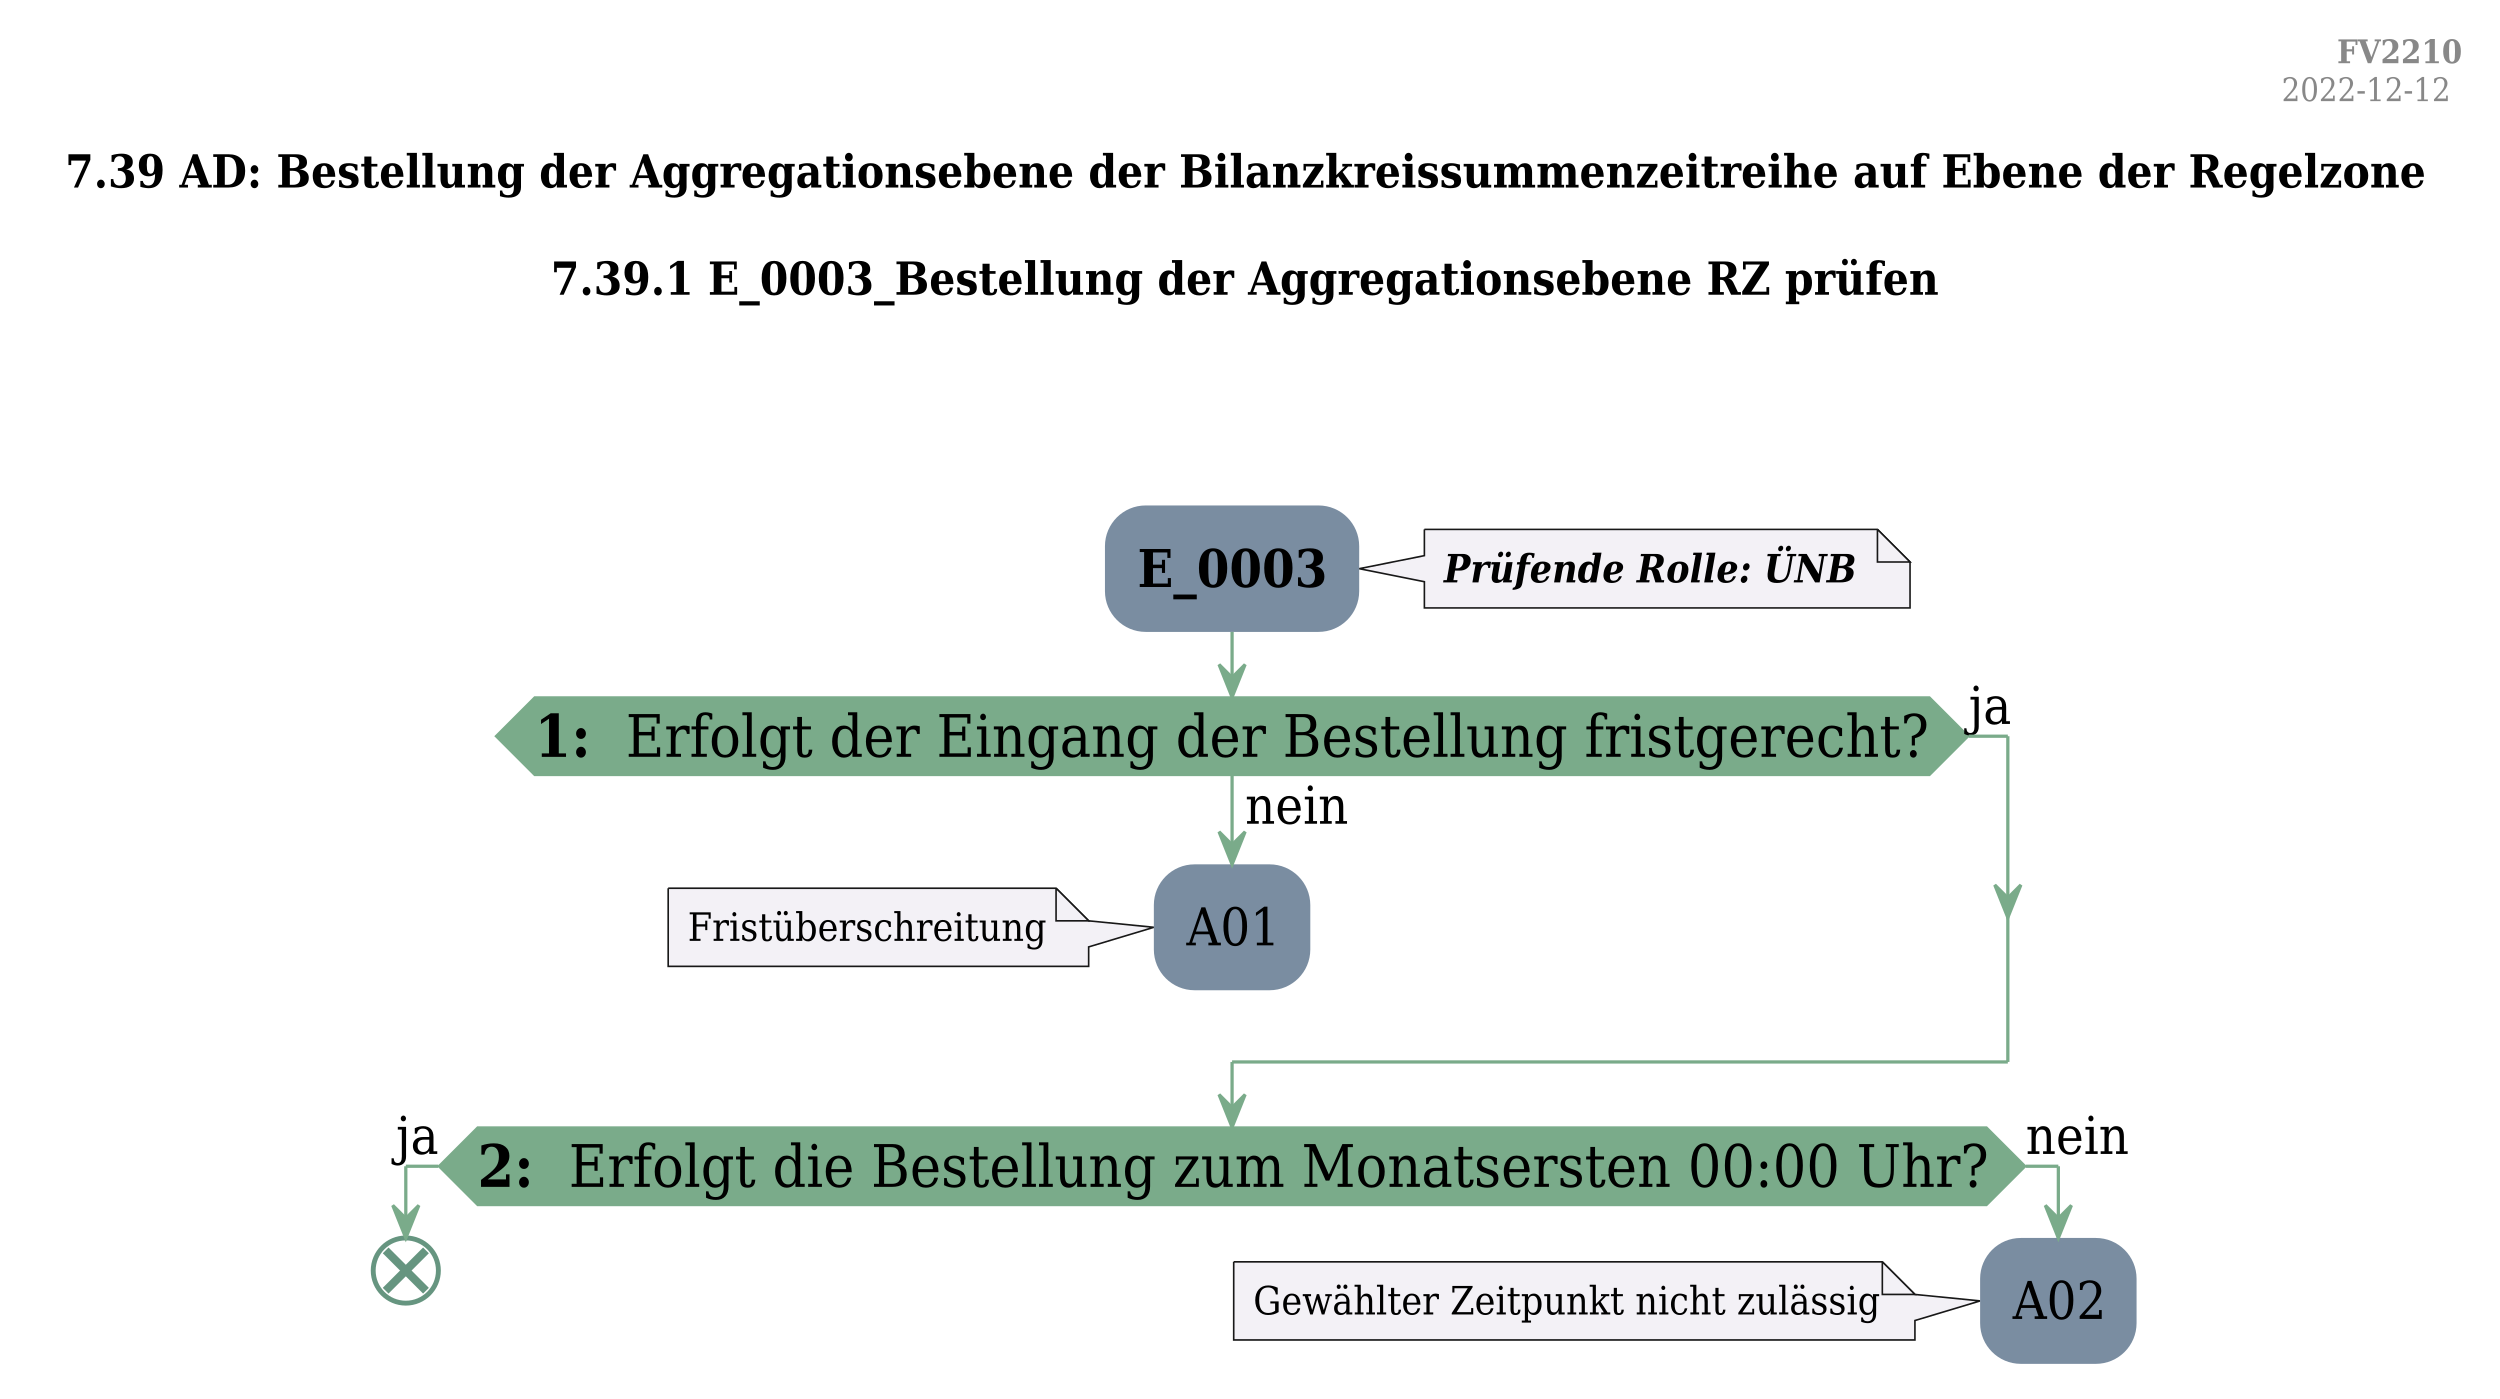
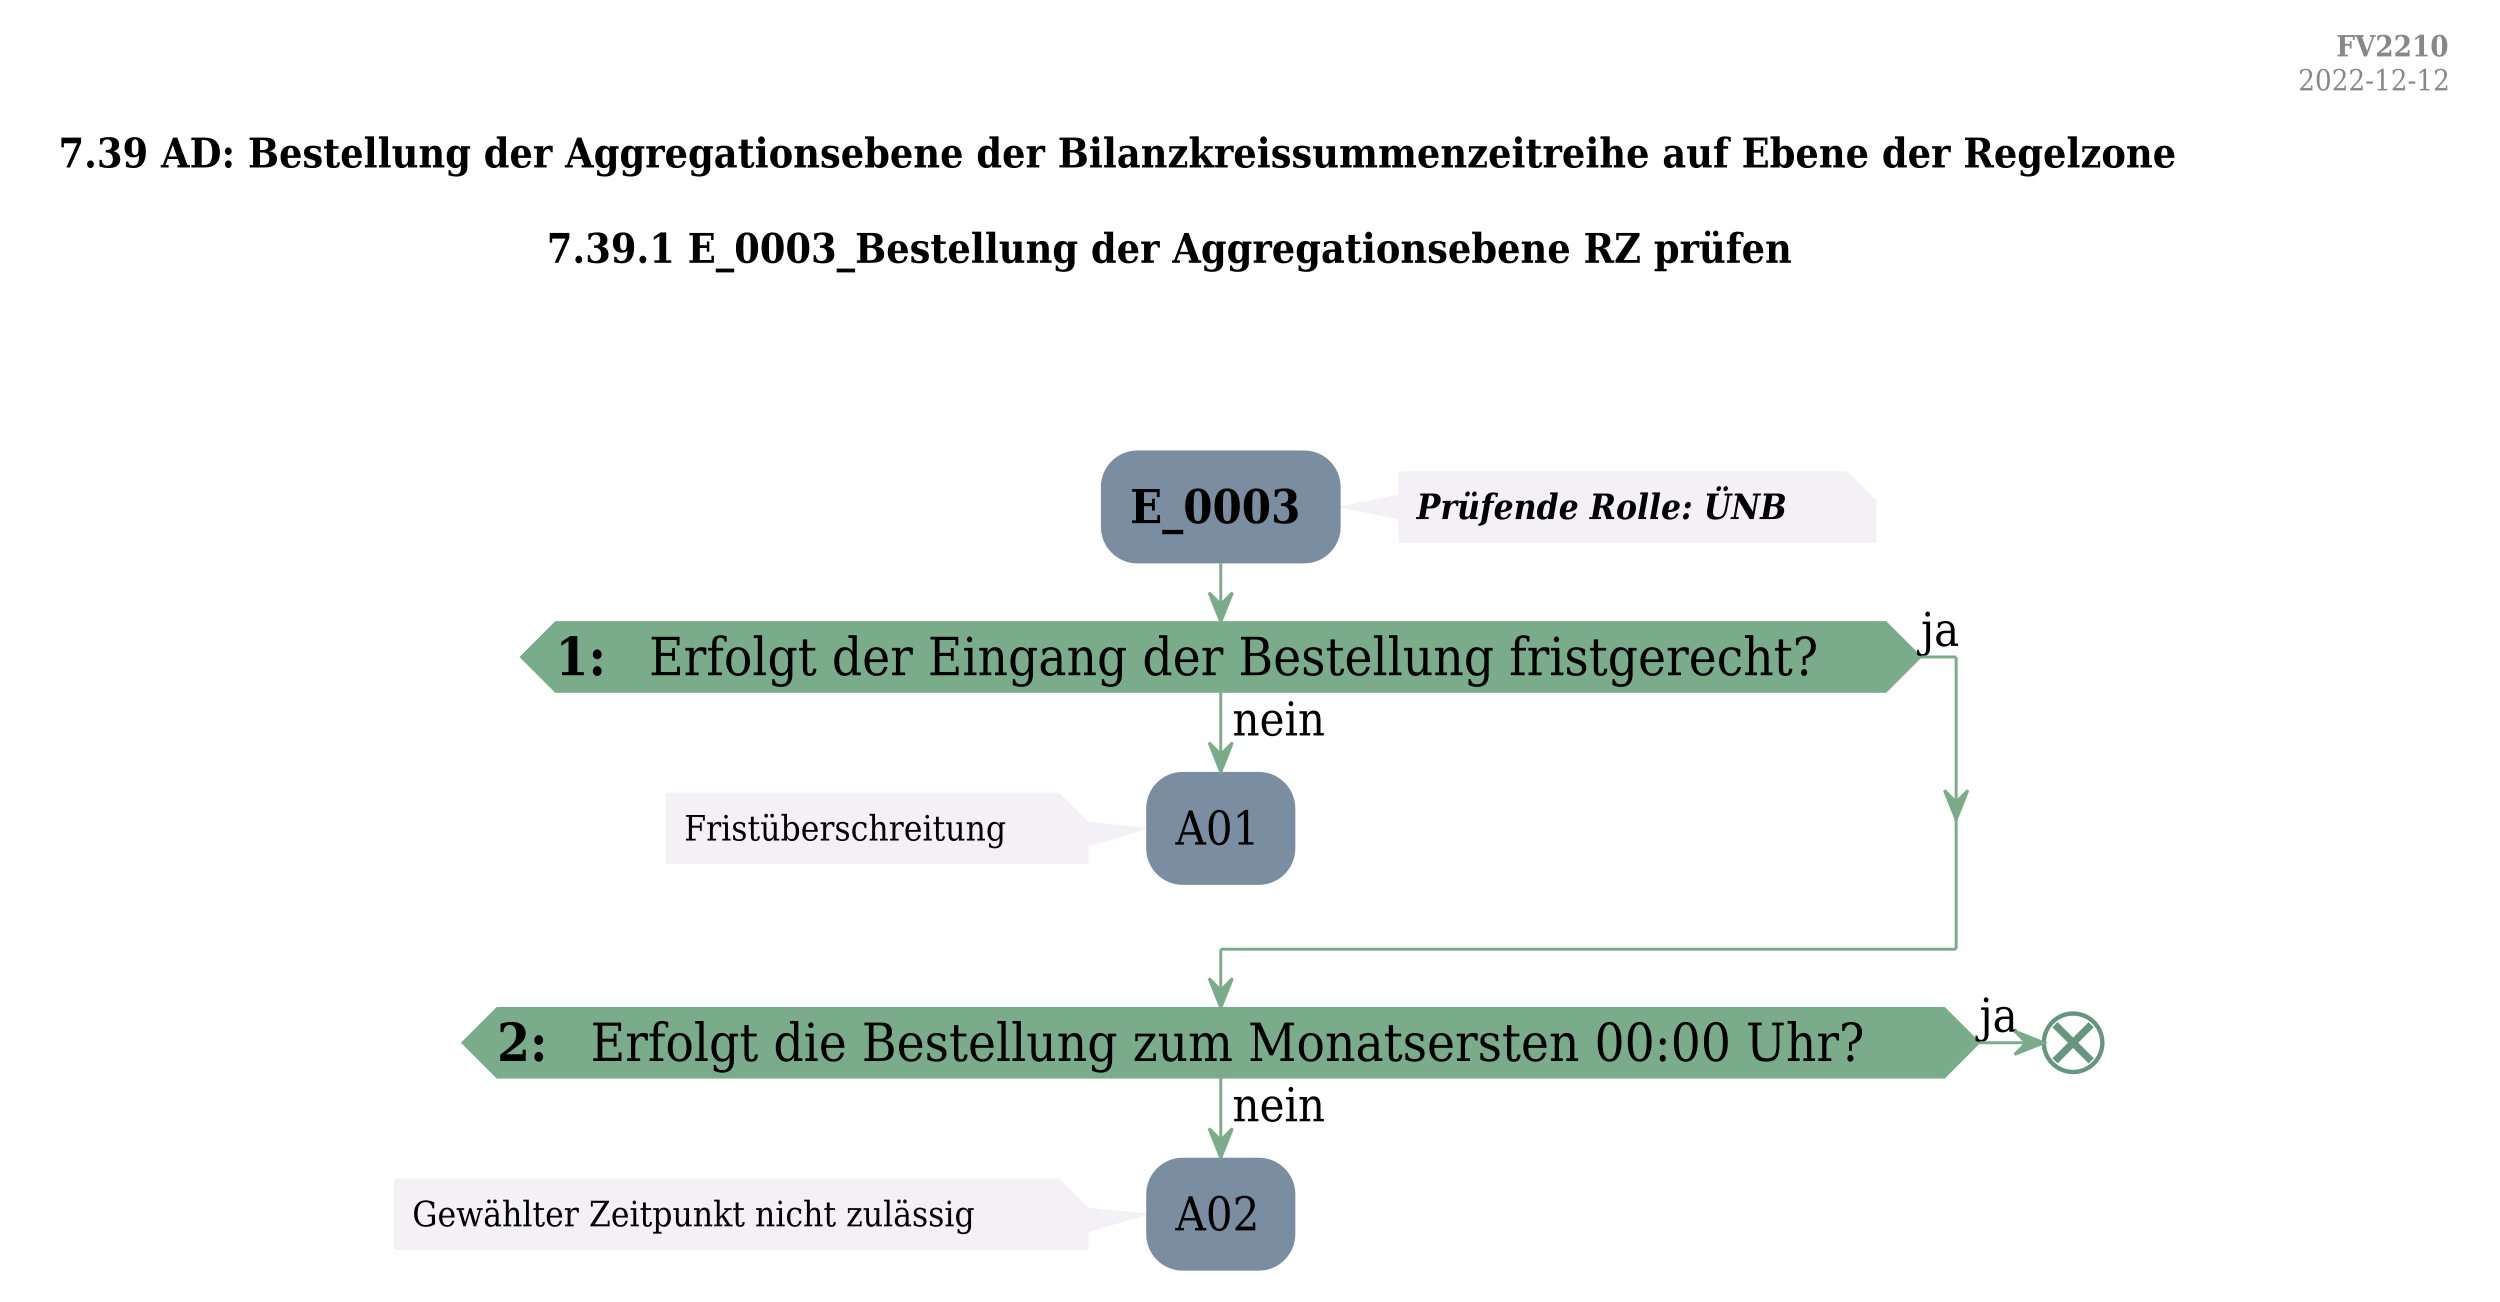
- <svg xmlns="http://www.w3.org/2000/svg" contentStyleType="text/css" height="429px" preserveAspectRatio="none" style="width:767px;height:429px;background:#FFFFFF;" version="1.1" viewBox="0 0 767 429" width="767px" zoomAndPan="magnify">
+ <svg xmlns="http://www.w3.org/2000/svg" contentStyleType="text/css" height="445px" preserveAspectRatio="none" style="width:855px;height:445px;background:#FFFFFF;" version="1.1" viewBox="0 0 855 445" width="855px" zoomAndPan="magnify">
  <defs />
  <g>
-     <text fill="#888888" font-family="DejaVu Serif Condensed" font-size="10" font-weight="bold" lengthAdjust="spacing" textLength="37" x="717" y="19.39">FV2210</text>
-     <text fill="#888888" font-family="DejaVu Serif Condensed" font-size="10" lengthAdjust="spacing" textLength="54" x="700" y="31.03">2022-12-12</text>
-     <text fill="#000000" font-family="DejaVu Serif Condensed" font-size="14" font-weight="bold" lengthAdjust="spacing" textLength="724" x="20" y="57.534">7.39 AD: Bestellung der Aggregationsebene der Bilanzkreissummenzeitreihe auf Ebene der Regelzone</text>
-     <text fill="#000000" font-family="DejaVu Serif Condensed" font-size="14" font-weight="bold" lengthAdjust="spacing" textLength="4" x="380" y="73.981"> </text>
-     <text fill="#000000" font-family="DejaVu Serif Condensed" font-size="14" font-weight="bold" lengthAdjust="spacing" textLength="426" x="169" y="90.429">7.39.1 E_0003_Bestellung der Aggregationsebene RZ prüfen</text>
-     <text fill="#000000" font-family="DejaVu Serif Condensed" font-size="14" font-weight="bold" lengthAdjust="spacing" textLength="4" x="380" y="106.876"> </text>
-     <text fill="#000000" font-family="DejaVu Serif Condensed" font-size="14" font-weight="bold" lengthAdjust="spacing" textLength="4" x="380" y="123.323"> </text>
-     <text fill="#000000" font-family="DejaVu Serif Condensed" font-size="14" font-weight="bold" lengthAdjust="spacing" textLength="4" x="380" y="139.77"> </text>
-     <path d="M437,162.422 L437,170.471 L417,174.471 L437,178.471 L437,186.519 A0,0 0 0 0 437,186.519 L586,186.519 A0,0 0 0 0 586,186.519 L586,172.422 L576,162.422 L437,162.422 A0,0 0 0 0 437,162.422 " fill="#F3F1F6" style="stroke:#181818;stroke-width:0.5;" />
-     <path d="M576,162.422 L576,172.422 L586,172.422 L576,162.422 " fill="#F3F1F6" style="stroke:#181818;stroke-width:0.5;" />
-     <text fill="#000000" font-family="DejaVu Serif Condensed" font-size="12" font-style="italic" font-weight="bold" lengthAdjust="spacing" textLength="128" x="443" y="178.69">Prüfende Rolle: ÜNB</text>
-     <rect fill="#7A8DA1" height="38.797" rx="12.5" ry="12.5" style="stroke:none;stroke-width:0.5;" width="78" x="339" y="155.072" />
-     <text fill="#000000" font-family="DejaVu Serif Condensed" font-size="16" font-weight="bold" lengthAdjust="spacing" textLength="58" x="349" y="180.096">E_0003</text>
-     <path d="M205,272.51 L205,296.478 A0,0 0 0 0 205,296.478 L334,296.478 A0,0 0 0 0 334,296.478 L334,290.51 L354,284.494 L334,282.51 L334,282.51 L324,272.51 L205,272.51 A0,0 0 0 0 205,272.51 " fill="#F3F1F6" style="stroke:#181818;stroke-width:0.5;" />
-     <path d="M324,272.51 L324,282.51 L334,282.51 L324,272.51 " fill="#F3F1F6" style="stroke:#181818;stroke-width:0.5;" />
-     <text fill="#000000" font-family="DejaVu Serif Condensed" font-size="12" lengthAdjust="spacing" textLength="108" x="211" y="288.648">Fristüberschreitung</text>
-     <rect fill="#7A8DA1" height="38.625" rx="12.5" ry="12.5" style="stroke:none;stroke-width:0.5;" width="48" x="354" y="265.182" />
-     <text fill="#000000" font-family="DejaVu Serif Condensed" font-size="16" lengthAdjust="spacing" textLength="28" x="364" y="290.033">A01</text>
-     <polygon fill="#7AAB8A" points="164,213.869,592,213.869,604,225.869,592,237.869,164,237.869,152,225.869,164,213.869" style="stroke:#7AAB8A;stroke-width:0.5;" />
-     <text fill="#000000" font-family="DejaVu Serif Condensed" font-size="16" lengthAdjust="spacing" textLength="32" x="382" y="252.721">nein</text>
-     <text fill="#000000" font-family="DejaVu Serif Condensed" font-size="18" font-weight="bold" lengthAdjust="spacing" textLength="17" x="164" y="232.197">1:</text>
-     <text fill="#000000" font-family="DejaVu Serif Condensed" font-size="18" lengthAdjust="spacing" textLength="400" x="192" y="232.197">Erfolgt der Eingang der Bestellung fristgerecht?</text>
-     <text fill="#000000" font-family="DejaVu Serif Condensed" font-size="16" lengthAdjust="spacing" textLength="13" x="604" y="222.096">ja</text>
-     <polygon fill="#7AAB8A" points="146.5,345.807,609.5,345.807,621.5,357.807,609.5,369.807,146.5,369.807,134.5,357.807,146.5,345.807" style="stroke:#7AAB8A;stroke-width:0.5;" />
-     <text fill="#000000" font-family="DejaVu Serif Condensed" font-size="18" font-weight="bold" lengthAdjust="spacing" textLength="17" x="146.5" y="364.135">2:</text>
-     <text fill="#000000" font-family="DejaVu Serif Condensed" font-size="18" lengthAdjust="spacing" textLength="435" x="174.5" y="364.135">Erfolgt die Bestellung zum Monatsersten 00:00 Uhr?</text>
-     <text fill="#000000" font-family="DejaVu Serif Condensed" font-size="16" lengthAdjust="spacing" textLength="13" x="121.5" y="354.033">ja</text>
-     <text fill="#000000" font-family="DejaVu Serif Condensed" font-size="16" lengthAdjust="spacing" textLength="32" x="621.5" y="354.033">nein</text>
-     <ellipse cx="124.5" cy="389.807" fill="none" rx="10" ry="10" style="stroke:#669580;stroke-width:1.5;" />
-     <line style="stroke:#669580;stroke-width:2.5;" x1="118.313" x2="130.687" y1="383.62" y2="395.994" />
-     <line style="stroke:#669580;stroke-width:2.5;" x1="130.687" x2="118.313" y1="383.62" y2="395.994" />
-     <path d="M378.5,387.135 L378.5,411.103 A0,0 0 0 0 378.5,411.103 L587.5,411.103 A0,0 0 0 0 587.5,411.103 L587.5,405.135 L607.5,399.119 L587.5,397.135 L587.5,397.135 L577.5,387.135 L378.5,387.135 A0,0 0 0 0 378.5,387.135 " fill="#F3F1F6" style="stroke:#181818;stroke-width:0.5;" />
-     <path d="M577.5,387.135 L577.5,397.135 L587.5,397.135 L577.5,387.135 " fill="#F3F1F6" style="stroke:#181818;stroke-width:0.5;" />
-     <text fill="#000000" font-family="DejaVu Serif Condensed" font-size="12" lengthAdjust="spacing" textLength="188" x="384.5" y="403.273">Gewählter Zeitpunkt nicht zulässig</text>
-     <rect fill="#7A8DA1" height="38.625" rx="12.5" ry="12.5" style="stroke:none;stroke-width:0.5;" width="48" x="607.5" y="379.807" />
-     <text fill="#000000" font-family="DejaVu Serif Condensed" font-size="16" lengthAdjust="spacing" textLength="28" x="617.5" y="404.658">A02</text>
-     <line style="stroke:#7AAB8A;stroke-width:1.0;" x1="378" x2="378" y1="237.869" y2="265.182" />
-     <polygon fill="#7AAB8A" points="374,255.182,378,265.182,382,255.182,378,259.182" style="stroke:#7AAB8A;stroke-width:1.0;" />
-     <line style="stroke:#7AAB8A;stroke-width:1.0;" x1="604" x2="616" y1="225.869" y2="225.869" />
-     <polygon fill="#7AAB8A" points="612,271.494,616,281.494,620,271.494,616,275.494" style="stroke:#7AAB8A;stroke-width:1.0;" />
-     <line style="stroke:#7AAB8A;stroke-width:1.0;" x1="616" x2="616" y1="225.869" y2="325.807" />
-     <line style="stroke:#7AAB8A;stroke-width:1.0;" x1="616" x2="378" y1="325.807" y2="325.807" />
-     <line style="stroke:#7AAB8A;stroke-width:1.0;" x1="378" x2="378" y1="325.807" y2="345.807" />
-     <polygon fill="#7AAB8A" points="374,335.807,378,345.807,382,335.807,378,339.807" style="stroke:#7AAB8A;stroke-width:1.0;" />
-     <line style="stroke:#7AAB8A;stroke-width:1.0;" x1="378" x2="378" y1="193.869" y2="213.869" />
-     <polygon fill="#7AAB8A" points="374,203.869,378,213.869,382,203.869,378,207.869" style="stroke:#7AAB8A;stroke-width:1.0;" />
-     <line style="stroke:#7AAB8A;stroke-width:1.0;" x1="134.5" x2="124.5" y1="357.807" y2="357.807" />
-     <line style="stroke:#7AAB8A;stroke-width:1.0;" x1="124.5" x2="124.5" y1="357.807" y2="379.807" />
-     <polygon fill="#7AAB8A" points="120.5,369.807,124.5,379.807,128.5,369.807,124.5,373.807" style="stroke:#7AAB8A;stroke-width:1.0;" />
-     <line style="stroke:#7AAB8A;stroke-width:1.0;" x1="621.5" x2="631.5" y1="357.807" y2="357.807" />
-     <line style="stroke:#7AAB8A;stroke-width:1.0;" x1="631.5" x2="631.5" y1="357.807" y2="379.807" />
-     <polygon fill="#7AAB8A" points="627.5,369.807,631.5,379.807,635.5,369.807,631.5,373.807" style="stroke:#7AAB8A;stroke-width:1.0;" />
+     <text fill="#888888" font-family="DejaVu Serif Condensed" font-size="10" font-weight="bold" lengthAdjust="spacing" textLength="43" x="799" y="19.282">FV2210</text>
+     <text fill="#888888" font-family="DejaVu Serif Condensed" font-size="10" lengthAdjust="spacing" textLength="56" x="786" y="30.923">2022-12-12</text>
+     <text fill="#000000" font-family="DejaVu Serif Condensed" font-size="14" font-weight="bold" lengthAdjust="spacing" textLength="812" x="20" y="57.276">7.39 AD: Bestellung der Aggregationsebene der Bilanzkreissummenzeitreihe auf Ebene der Regelzone</text>
+     <text fill="#000000" font-family="DejaVu Serif Condensed" font-size="14" font-weight="bold" lengthAdjust="spacing" textLength="5" x="423.5" y="73.573"> </text>
+     <text fill="#000000" font-family="DejaVu Serif Condensed" font-size="14" font-weight="bold" lengthAdjust="spacing" textLength="478" x="187" y="89.87">7.39.1 E_0003_Bestellung der Aggregationsebene RZ prüfen</text>
+     <text fill="#000000" font-family="DejaVu Serif Condensed" font-size="14" font-weight="bold" lengthAdjust="spacing" textLength="5" x="423.5" y="106.167"> </text>
+     <text fill="#000000" font-family="DejaVu Serif Condensed" font-size="14" font-weight="bold" lengthAdjust="spacing" textLength="5" x="423.5" y="122.464"> </text>
+     <text fill="#000000" font-family="DejaVu Serif Condensed" font-size="14" font-weight="bold" lengthAdjust="spacing" textLength="5" x="423.5" y="138.761"> </text>
+     <path d="M478.5,161.391 L478.5,169.375 L458.5,173.375 L478.5,177.375 L478.5,185.359 A0,0 0 0 0 478.5,185.359 L641.5,185.359 A0,0 0 0 0 641.5,185.359 L641.5,171.391 L631.5,161.391 L478.5,161.391 A0,0 0 0 0 478.5,161.391 " fill="#F3F1F6" style="stroke:#F3F1F6;stroke-width:0.5;" />
+     <path d="M631.5,161.391 L631.5,171.391 L641.5,171.391 L631.5,161.391 " fill="#F3F1F6" style="stroke:#F3F1F6;stroke-width:0.5;" />
+     <text fill="#000000" font-family="DejaVu Serif Condensed" font-size="12" font-style="italic" font-weight="bold" lengthAdjust="spacing" textLength="142" x="484.5" y="177.529">Prüfende Rolle: ÜNB</text>
+     <rect fill="#7A8DA1" height="38.625" rx="12.5" ry="12.5" style="stroke:none;stroke-width:0.5;" width="82" x="376.5" y="154.062" />
+     <text fill="#000000" font-family="DejaVu Serif Condensed" font-size="16" font-weight="bold" lengthAdjust="spacing" textLength="62" x="386.5" y="178.914">E_0003</text>
+     <path d="M228,271.328 L228,295.297 A0,0 0 0 0 228,295.297 L372,295.297 A0,0 0 0 0 372,295.297 L372,289.328 L392,283.312 L372,281.328 L372,281.328 L362,271.328 L228,271.328 A0,0 0 0 0 228,271.328 " fill="#F3F1F6" style="stroke:#F3F1F6;stroke-width:0.5;" />
+     <path d="M362,271.328 L362,281.328 L372,281.328 L362,271.328 " fill="#F3F1F6" style="stroke:#F3F1F6;stroke-width:0.5;" />
+     <text fill="#000000" font-family="DejaVu Serif Condensed" font-size="12" lengthAdjust="spacing" textLength="123" x="234" y="287.467">Fristüberschreitung</text>
+     <rect fill="#7A8DA1" height="38.625" rx="12.5" ry="12.5" style="stroke:none;stroke-width:0.5;" width="51" x="392" y="264" />
+     <text fill="#000000" font-family="DejaVu Serif Condensed" font-size="16" lengthAdjust="spacing" textLength="31" x="402" y="288.852">A01</text>
+     <polygon fill="#7AAB8A" points="190,212.688,645,212.688,657,224.688,645,236.688,190,236.688,178,224.688,190,212.688" style="stroke:#7AAB8A;stroke-width:0.5;" />
+     <text fill="#000000" font-family="DejaVu Serif Condensed" font-size="16" lengthAdjust="spacing" textLength="32" x="421.5" y="251.539">nein</text>
+     <text fill="#000000" font-family="DejaVu Serif Condensed" font-size="18" font-weight="bold" lengthAdjust="spacing" textLength="20" x="190" y="230.919">1:</text>
+     <text fill="#000000" font-family="DejaVu Serif Condensed" font-size="18" lengthAdjust="spacing" textLength="423" x="222" y="230.919">Erfolgt der Eingang der Bestellung fristgerecht?</text>
+     <text fill="#000000" font-family="DejaVu Serif Condensed" font-size="16" lengthAdjust="spacing" textLength="12" x="657" y="220.914">ja</text>
+     <path d="M135,403.266 L135,427.234 A0,0 0 0 0 135,427.234 L372,427.234 A0,0 0 0 0 372,427.234 L372,421.266 L392,415.25 L372,413.266 L372,413.266 L362,403.266 L135,403.266 A0,0 0 0 0 135,403.266 " fill="#F3F1F6" style="stroke:#F3F1F6;stroke-width:0.5;" />
+     <path d="M362,403.266 L362,413.266 L372,413.266 L362,403.266 " fill="#F3F1F6" style="stroke:#F3F1F6;stroke-width:0.5;" />
+     <text fill="#000000" font-family="DejaVu Serif Condensed" font-size="12" lengthAdjust="spacing" textLength="216" x="141" y="419.404">Gewählter Zeitpunkt nicht zulässig</text>
+     <rect fill="#7A8DA1" height="38.625" rx="12.5" ry="12.5" style="stroke:none;stroke-width:0.5;" width="51" x="392" y="395.938" />
+     <text fill="#000000" font-family="DejaVu Serif Condensed" font-size="16" lengthAdjust="spacing" textLength="31" x="402" y="420.789">A02</text>
+     <polygon fill="#7AAB8A" points="170,344.625,665,344.625,677,356.625,665,368.625,170,368.625,158,356.625,170,344.625" style="stroke:#7AAB8A;stroke-width:0.5;" />
+     <text fill="#000000" font-family="DejaVu Serif Condensed" font-size="16" lengthAdjust="spacing" textLength="32" x="421.5" y="383.477">nein</text>
+     <text fill="#000000" font-family="DejaVu Serif Condensed" font-size="18" font-weight="bold" lengthAdjust="spacing" textLength="20" x="170" y="362.856">2:</text>
+     <text fill="#000000" font-family="DejaVu Serif Condensed" font-size="18" lengthAdjust="spacing" textLength="463" x="202" y="362.856">Erfolgt die Bestellung zum Monatsersten 00:00 Uhr?</text>
+     <text fill="#000000" font-family="DejaVu Serif Condensed" font-size="16" lengthAdjust="spacing" textLength="12" x="677" y="352.852">ja</text>
+     <ellipse cx="709" cy="356.625" fill="none" rx="10" ry="10" style="stroke:#669580;stroke-width:1.5;" />
+     <line style="stroke:#669580;stroke-width:2.5;" x1="702.813" x2="715.187" y1="350.438" y2="362.812" />
+     <line style="stroke:#669580;stroke-width:2.5;" x1="715.187" x2="702.813" y1="350.438" y2="362.812" />
+     <line style="stroke:#7AAB8A;stroke-width:1.0;" x1="417.5" x2="417.5" y1="236.688" y2="264" />
+     <polygon fill="#7AAB8A" points="413.5,254,417.5,264,421.5,254,417.5,258" style="stroke:#7AAB8A;stroke-width:1.0;" />
+     <line style="stroke:#7AAB8A;stroke-width:1.0;" x1="657" x2="669" y1="224.688" y2="224.688" />
+     <polygon fill="#7AAB8A" points="665,270.312,669,280.312,673,270.312,669,274.312" style="stroke:#7AAB8A;stroke-width:1.0;" />
+     <line style="stroke:#7AAB8A;stroke-width:1.0;" x1="669" x2="669" y1="224.688" y2="324.625" />
+     <line style="stroke:#7AAB8A;stroke-width:1.0;" x1="669" x2="417.5" y1="324.625" y2="324.625" />
+     <line style="stroke:#7AAB8A;stroke-width:1.0;" x1="417.5" x2="417.5" y1="324.625" y2="344.625" />
+     <polygon fill="#7AAB8A" points="413.5,334.625,417.5,344.625,421.5,334.625,417.5,338.625" style="stroke:#7AAB8A;stroke-width:1.0;" />
+     <line style="stroke:#7AAB8A;stroke-width:1.0;" x1="417.5" x2="417.5" y1="192.688" y2="212.688" />
+     <polygon fill="#7AAB8A" points="413.5,202.688,417.5,212.688,421.5,202.688,417.5,206.688" style="stroke:#7AAB8A;stroke-width:1.0;" />
+     <line style="stroke:#7AAB8A;stroke-width:1.0;" x1="417.5" x2="417.5" y1="368.625" y2="395.938" />
+     <polygon fill="#7AAB8A" points="413.5,385.938,417.5,395.938,421.5,385.938,417.5,389.938" style="stroke:#7AAB8A;stroke-width:1.0;" />
+     <line style="stroke:#7AAB8A;stroke-width:1.0;" x1="677" x2="699" y1="356.625" y2="356.625" />
+     <polygon fill="#7AAB8A" points="689,352.625,699,356.625,689,360.625,693,356.625" style="stroke:#7AAB8A;stroke-width:1.0;" />
  </g>
</svg>
